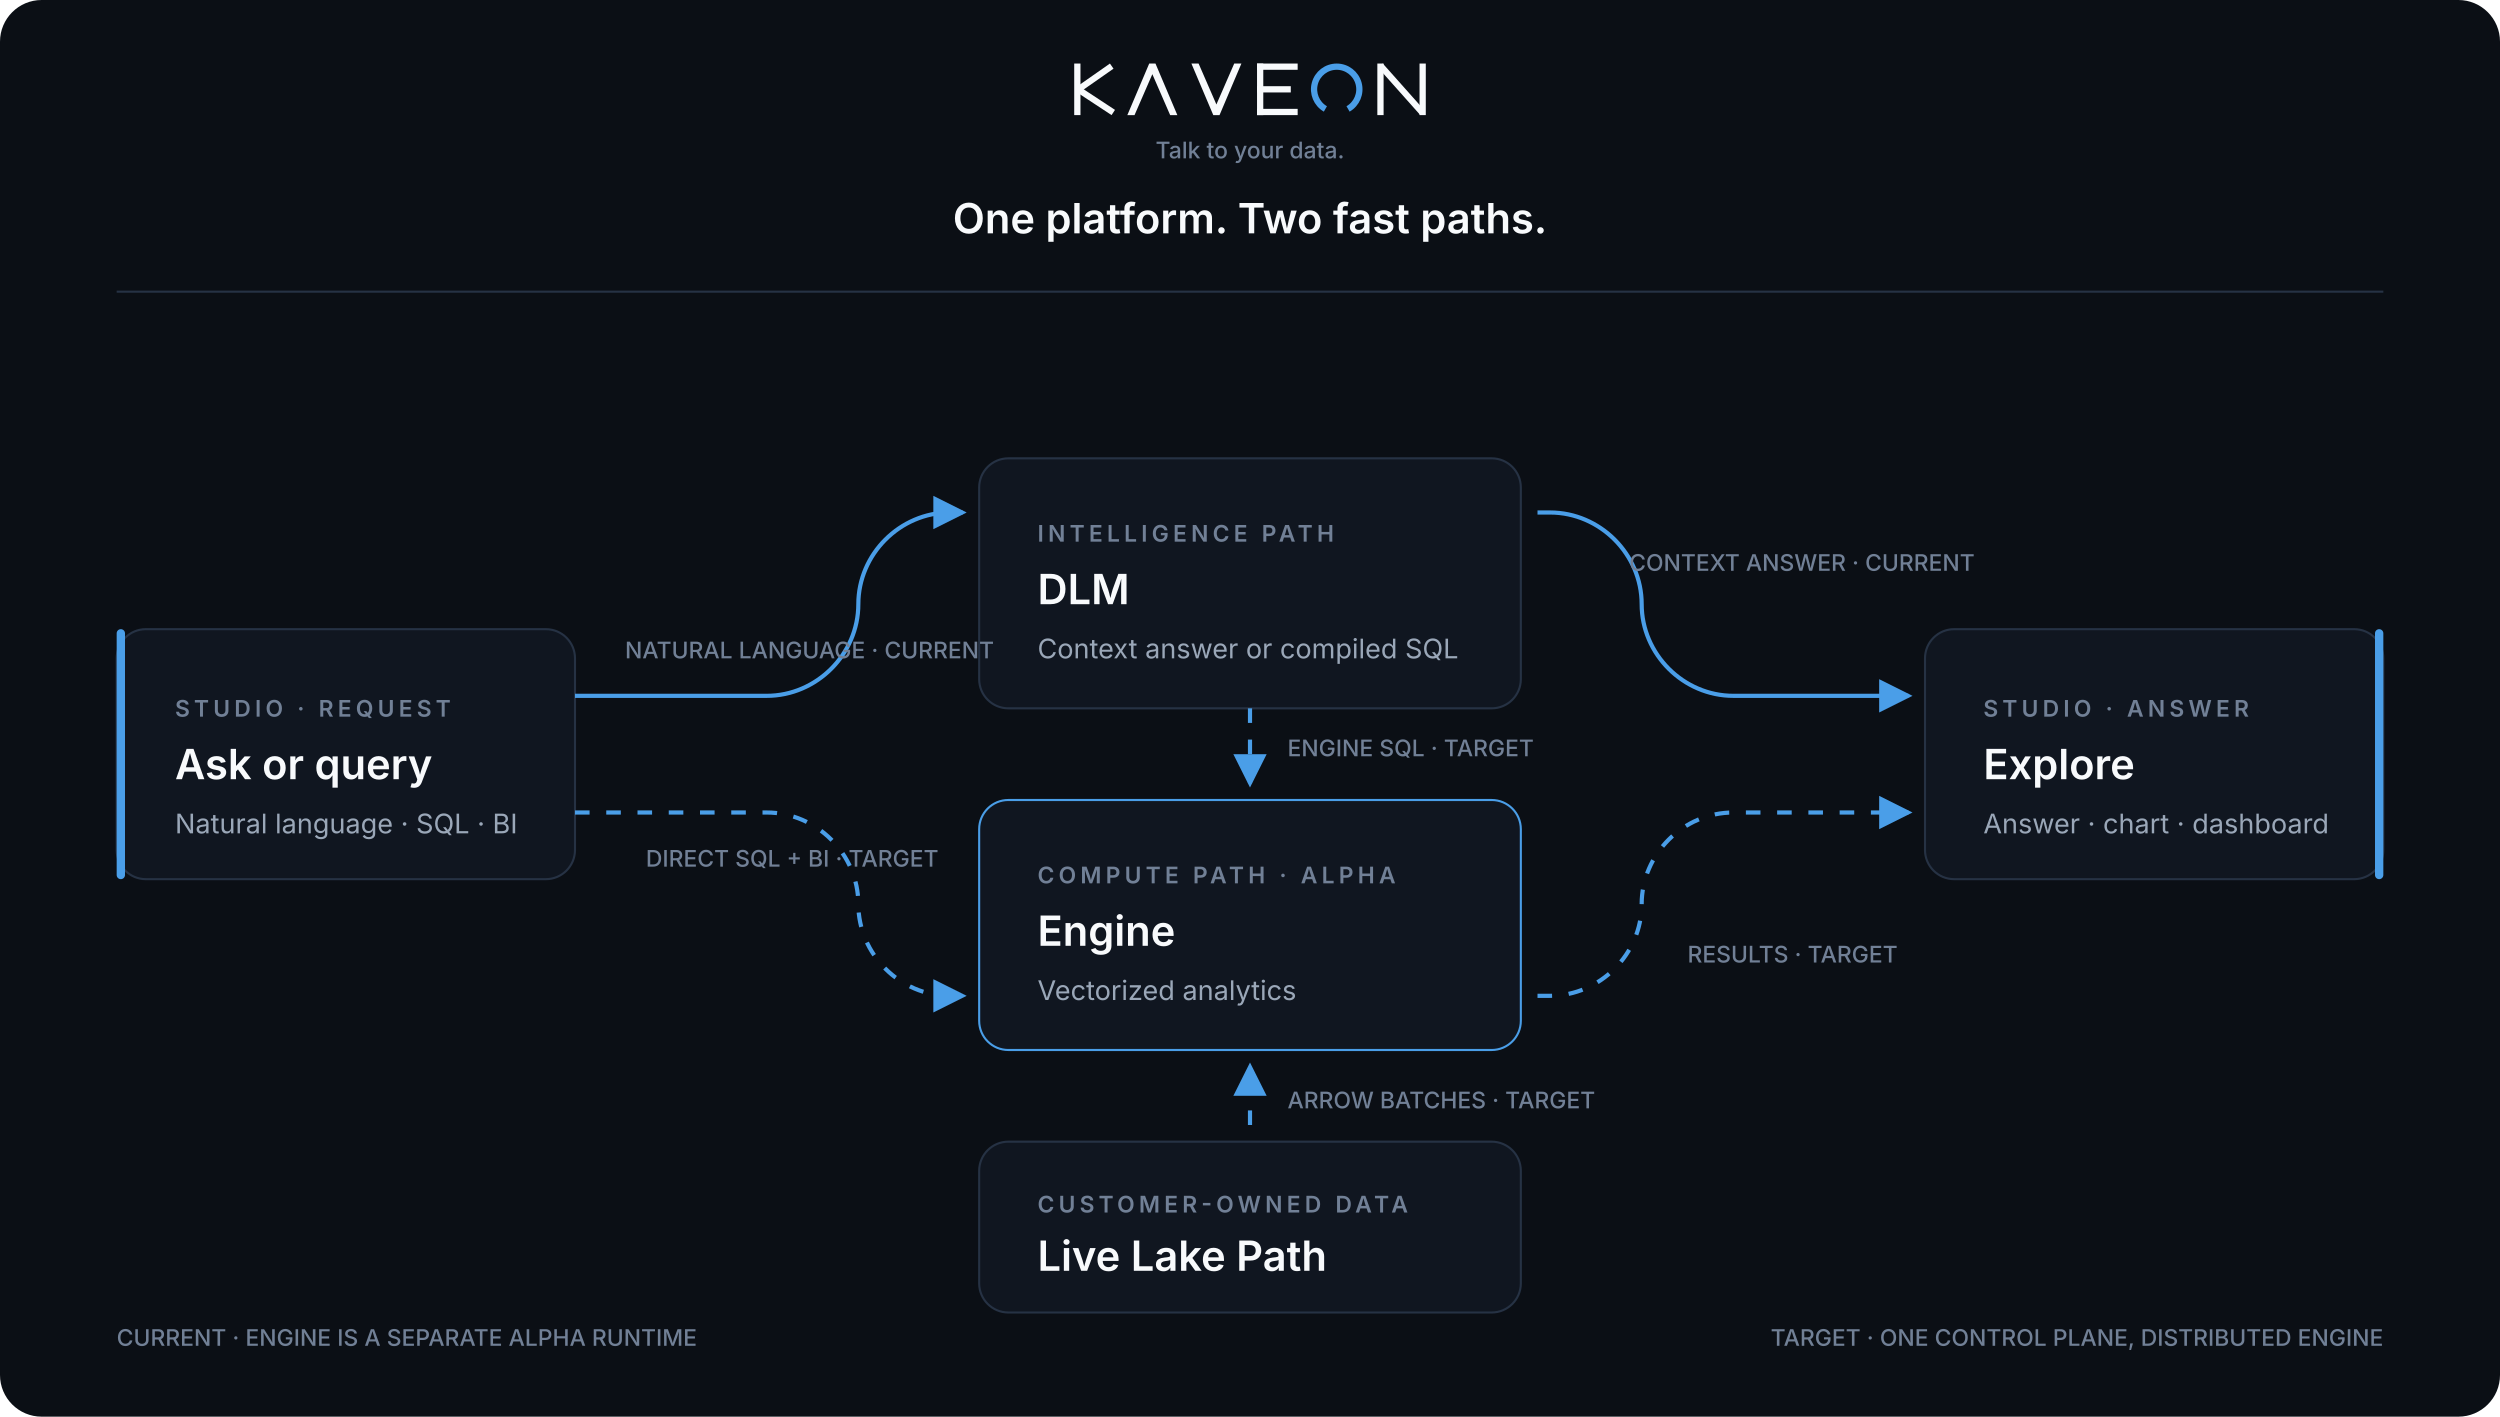
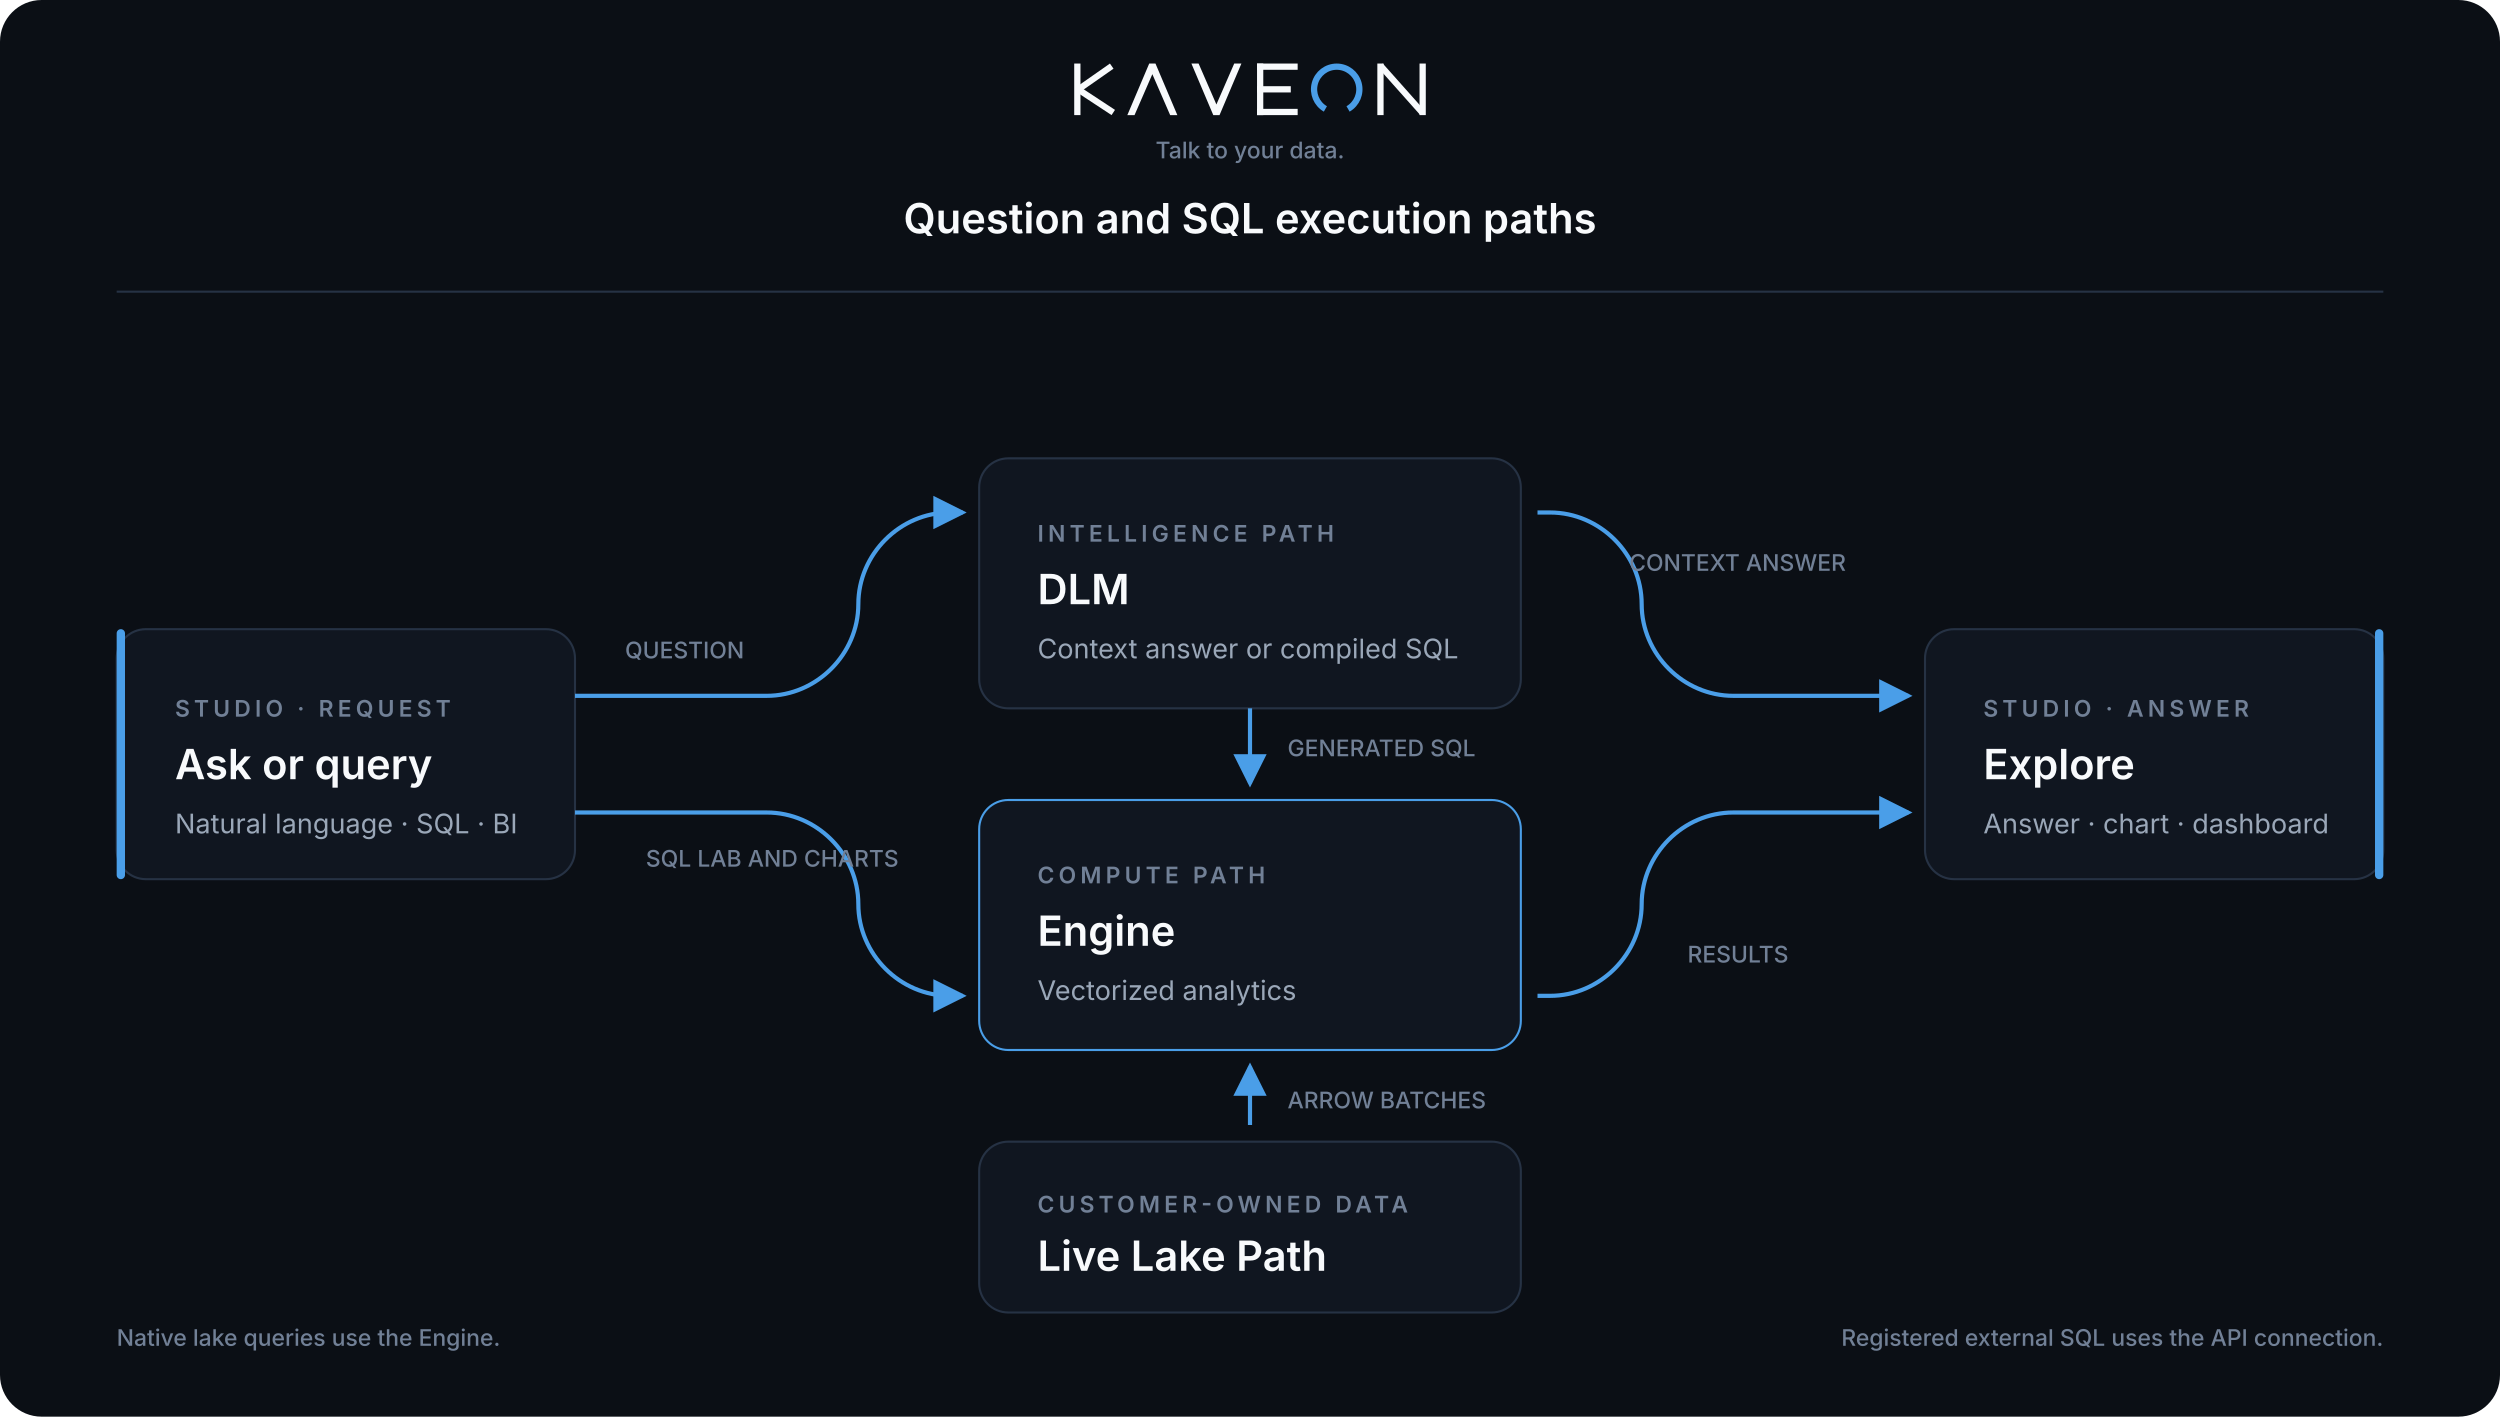
<svg xmlns="http://www.w3.org/2000/svg" width="1200" height="680" viewBox="0 0 1200 680" role="img" aria-labelledby="loop-title loop-desc">
  <defs>
    <marker id="loop-arrow" markerWidth="8" markerHeight="8" refX="7" refY="4" orient="auto">
      <path d="M0 0 8 4 0 8Z" fill="#4A9EE8" />
    </marker>
    <style>
      .eyebrow{font:600 11px Inter,Segoe UI,sans-serif;letter-spacing:2px;fill:#718096}.heading{font:600 20px Inter,Segoe UI,sans-serif;fill:#f8fafc}.body{font:400 13px Inter,Segoe UI,sans-serif;fill:#9aa7b8}.note{font:500 11px Inter,Segoe UI,sans-serif;fill:#718096}.box{fill:#101620;stroke:#263244;stroke-width:1}.active{stroke:#4A9EE8}.rail{fill:none;stroke:#4A9EE8;stroke-width:2;marker-end:url(#loop-arrow)}.motion{stroke-dasharray:7 8;animation:loop-flow 2.8s linear infinite}@keyframes loop-flow{to{stroke-dashoffset:-30}}@media(prefers-reduced-motion:reduce){.motion{animation:none}}
    </style>
  </defs>
  <rect width="1200" height="680" rx="20" fill="#0b0f15" />
  <text x="600" y="76" text-anchor="middle" class="note">Talk to your data.</text>
-   <text x="600" y="112" text-anchor="middle" class="heading" font-size="25">One platform. Two fast paths.</text>
+   <text x="600" y="112" text-anchor="middle" class="heading" font-size="25">Question and SQL execution paths</text>
  <g transform="translate(502.125 20) scale(.15)" fill="#f8fafc">
    <rect x="90" y="70" width="20" height="165" />
    <polygon points="108.73,161.2 215.73,86.39 204.27,70 97.27,144.8" />
    <polygon points="97.51,161.36 209.51,235 220.49,218.29 108.49,144.64" />
    <path d="M260 235 330 70h20l70 165h-23l-57-131-57 131Z" />
    <path d="M465 70h23l57 131 57-131h23l-70 165h-20Z" />
    <rect x="675" y="70" width="20" height="165" />
    <rect x="675" y="70" width="130" height="20" />
    <rect x="675" y="142.5" width="108" height="20" />
    <rect x="675" y="215" width="130" height="20" />
    <rect x="1060" y="70" width="20" height="165" />
    <rect x="1195" y="70" width="20" height="165" />
    <polygon points="1062.53,83.3 1197.53,235 1212.47,221.7 1077.47,70" />
    <path d="M966.25 215.29A72.5 72.5 0 1 0 893.75 215.29" fill="none" stroke="#4A9EE8" stroke-width="20" />
  </g>
  <line x1="56" y1="140" x2="1144" y2="140" stroke="#263244" />
  <g transform="translate(56 302)">
    <rect width="220" height="120" rx="14" class="box" />
    <rect width="4" height="120" rx="2" fill="#4A9EE8" />
    <text x="28" y="42" class="eyebrow">STUDIO · REQUEST</text>
    <text x="28" y="72" class="heading">Ask or query</text>
    <text x="28" y="98" class="body">Natural language · SQL · BI</text>
  </g>
  <g transform="translate(470 220)">
    <rect width="260" height="120" rx="14" class="box" />
    <text x="28" y="40" class="eyebrow">INTELLIGENCE PATH</text>
    <text x="28" y="70" class="heading">DLM</text>
    <text x="28" y="96" class="body">Context answer or compiled SQL</text>
  </g>
  <g transform="translate(470 384)">
    <rect width="260" height="120" rx="14" class="box active" />
-     <text x="28" y="40" class="eyebrow">COMPUTE PATH · ALPHA</text>
+     <text x="28" y="40" class="eyebrow">COMPUTE PATH</text>
    <text x="28" y="70" class="heading">Engine</text>
    <text x="28" y="96" class="body">Vectorized analytics</text>
  </g>
  <g transform="translate(924 302)">
    <rect width="220" height="120" rx="14" class="box" />
    <rect x="216" width="4" height="120" rx="2" fill="#4A9EE8" />
    <text x="28" y="42" class="eyebrow">STUDIO · ANSWER</text>
    <text x="28" y="72" class="heading">Explore</text>
    <text x="28" y="98" class="body">Answer · chart · dashboard</text>
  </g>
  <g transform="translate(470 548)">
    <rect width="260" height="82" rx="14" class="box" />
    <text x="28" y="34" class="eyebrow">CUSTOMER-OWNED DATA</text>
    <text x="28" y="62" class="heading">Live Lake Path</text>
  </g>
  <path d="M276 334h92c24 0 44-20 44-44s20-44 44-44h6" class="rail" />
-   <text x="300" y="316" class="note">NATURAL LANGUAGE · CURRENT</text>
-   <path d="M276 390h92c24 0 44 20 44 44s20 44 44 44h6" class="rail motion" />
-   <text x="310" y="416" class="note">DIRECT SQL + BI · TARGET</text>
-   <path d="M600 340v36" class="rail motion" />
-   <text x="618" y="363" class="note">ENGINE SQL · TARGET</text>
+   <text x="300" y="316" class="note">QUESTION</text>
+   <path d="M276 390h92c24 0 44 20 44 44s20 44 44 44h6" class="rail" />
+   <text x="310" y="416" class="note">SQL LAB AND CHARTS</text>
+   <path d="M600 340v36" class="rail" />
+   <text x="618" y="363" class="note">GENERATED SQL</text>
  <path d="M738 246h6c24 0 44 20 44 44s20 44 44 44h84" class="rail" />
-   <text x="782" y="274" class="note">CONTEXT ANSWER · CURRENT</text>
-   <path d="M738 478h6c24 0 44-20 44-44s20-44 44-44h84" class="rail motion" />
-   <text x="810" y="462" class="note">RESULTS · TARGET</text>
-   <path d="M600 540v-28" class="rail motion" />
-   <text x="618" y="532" class="note">ARROW BATCHES · TARGET</text>
-   <text x="56" y="646" class="note">CURRENT · ENGINE IS A SEPARATE ALPHA RUNTIME</text>
-   <text x="1144" y="646" text-anchor="end" class="note">TARGET · ONE CONTROL PLANE, DISTRIBUTED ENGINE</text>
+   <text x="782" y="274" class="note">CONTEXT ANSWER</text>
+   <path d="M738 478h6c24 0 44-20 44-44s20-44 44-44h84" class="rail" />
+   <text x="810" y="462" class="note">RESULTS</text>
+   <path d="M600 540v-28" class="rail" />
+   <text x="618" y="532" class="note">ARROW BATCHES</text>
+   <text x="56" y="646" class="note">Native lake queries use the Engine.</text>
+   <text x="1144" y="646" text-anchor="end" class="note">Registered external SQL uses the API connection.</text>
</svg>
